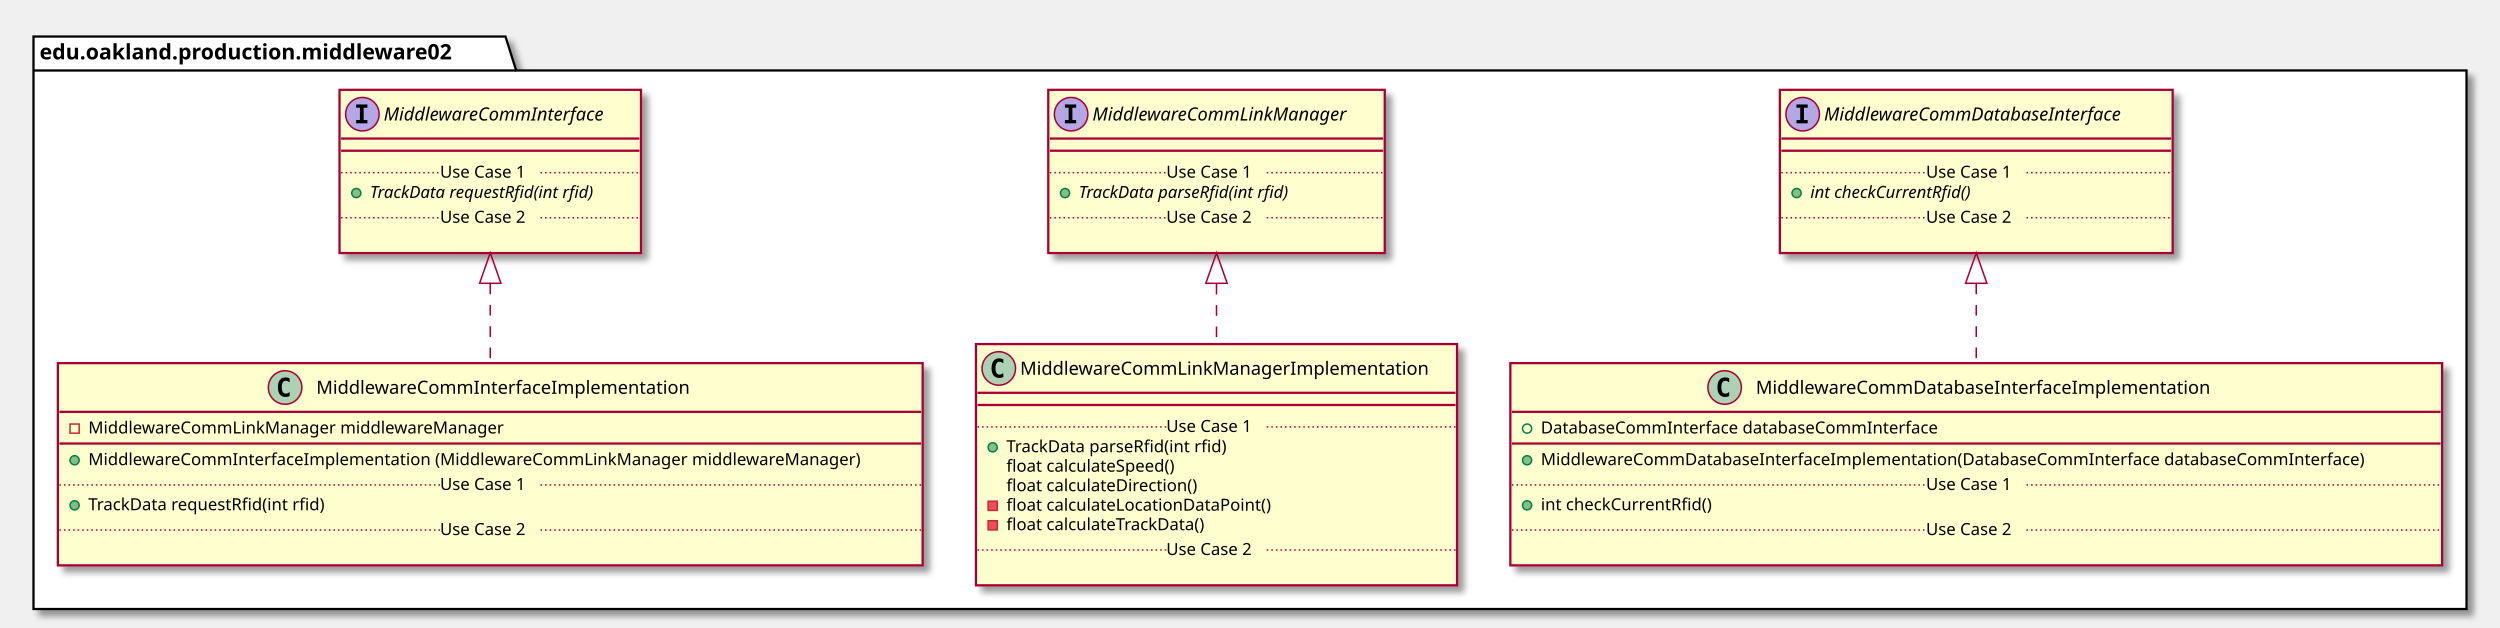
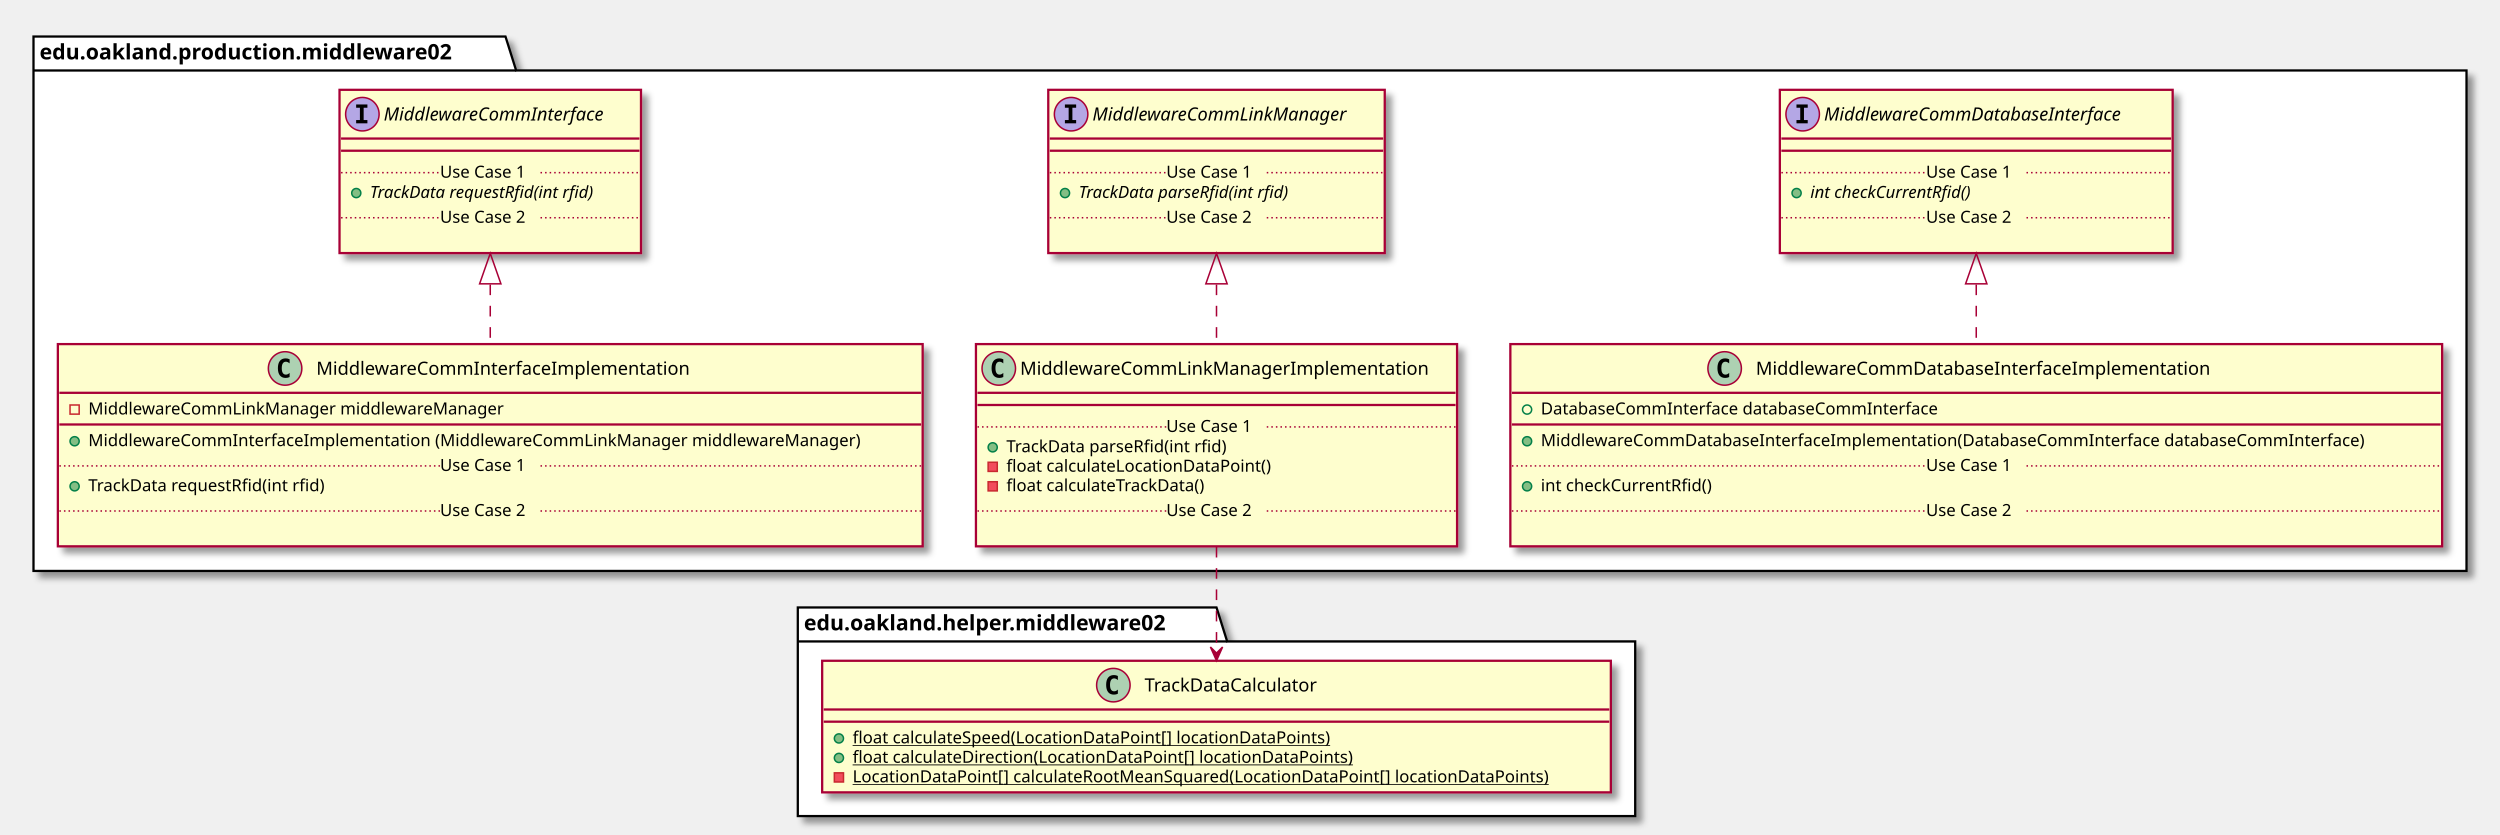
- <svg xmlns="http://www.w3.org/2000/svg" contentScriptType="application/ecmascript" contentStyleType="text/css" height="412px" preserveAspectRatio="none" style="width:1642px;height:412px;" version="1.1" viewBox="0 0 1642 412" width="1642px" zoomAndPan="magnify">
+ <svg xmlns="http://www.w3.org/2000/svg" contentScriptType="application/ecmascript" contentStyleType="text/css" height="548px" preserveAspectRatio="none" style="width:1642px;height:548px;" version="1.1" viewBox="0 0 1642 548" width="1642px" zoomAndPan="magnify">
  <defs>
-     <filter height="300%" id="f1nu2raortmcuw" width="300%" x="-1" y="-1">
+     <filter height="300%" id="fmnks14vt1cg4" width="300%" x="-1" y="-1">
      <feGaussianBlur result="blurOut" stdDeviation="2.0" />
      <feColorMatrix in="blurOut" result="blurOut2" type="matrix" values="0 0 0 0 0 0 0 0 0 0 0 0 0 0 0 0 0 0 .4 0" />
      <feOffset dx="4.0" dy="4.0" in="blurOut2" result="blurOut3" />
      <feBlend in="SourceGraphic" in2="blurOut3" mode="normal" />
    </filter>
  </defs>
  <g>
-     <polygon fill="#FFFFFF" filter="url(#f1nu2raortmcuw)" points="22,24,332,24,339,46.297,1620,46.297,1620,400,22,400,22,24" style="stroke: #000000; stroke-width: 1.5;" />
+     <polygon fill="#FFFFFF" filter="url(#fmnks14vt1cg4)" points="22,24,332,24,339,46.297,1620,46.297,1620,375,22,375,22,24" style="stroke: #000000; stroke-width: 1.5;" />
    <line style="stroke: #000000; stroke-width: 1.5;" x1="22" x2="339" y1="46.297" y2="46.297" />
    <text fill="#000000" font-family="sans-serif" font-size="14" font-weight="bold" lengthAdjust="spacingAndGlyphs" textLength="304" x="26" y="38.995">edu.oakland.production.middleware02</text>
-     <rect fill="#FEFECE" filter="url(#f1nu2raortmcuw)" height="107.219" id="MiddlewareCommInterface" style="stroke: #A80036; stroke-width: 1.5;" width="198" x="223" y="59" />
+     <polygon fill="#FFFFFF" filter="url(#fmnks14vt1cg4)" points="524,399,799,399,806,421.297,1074,421.297,1074,536,524,536,524,399" style="stroke: #000000; stroke-width: 1.5;" />
+     <line style="stroke: #000000; stroke-width: 1.5;" x1="524" x2="806" y1="421.297" y2="421.297" />
+     <text fill="#000000" font-family="sans-serif" font-size="14" font-weight="bold" lengthAdjust="spacingAndGlyphs" textLength="269" x="528" y="413.995">edu.oakland.helper.middleware02</text>
+     <rect fill="#FEFECE" filter="url(#fmnks14vt1cg4)" height="107.219" id="MiddlewareCommInterface" style="stroke: #A80036; stroke-width: 1.5;" width="198" x="223" y="59" />
    <ellipse cx="238" cy="75" fill="#B4A7E5" rx="11" ry="11" style="stroke: #A80036; stroke-width: 1.0;" />
    <path d="M233.922,70.766 L233.922,68.609 L241.312,68.609 L241.312,70.766 L238.844,70.766 L238.844,78.844 L241.312,78.844 L241.312,81 L233.922,81 L233.922,78.844 L236.391,78.844 L236.391,70.766 L233.922,70.766 Z " />
    <text fill="#000000" font-family="sans-serif" font-size="12" font-style="italic" lengthAdjust="spacingAndGlyphs" textLength="166" x="252" y="79.154">MiddlewareCommInterface</text>
    <line style="stroke: #A80036; stroke-width: 1.5;" x1="224" x2="420" y1="91" y2="91" />
    <line style="stroke: #A80036; stroke-width: 1.5;" x1="224" x2="420" y1="99" y2="99" />
    <ellipse cx="234" cy="126.805" fill="#84BE84" rx="3" ry="3" style="stroke: #038048; stroke-width: 1.0;" />
    <text fill="#000000" font-family="sans-serif" font-size="11" font-style="italic" lengthAdjust="spacingAndGlyphs" textLength="171" x="243" y="130.015">TrackData requestRfid(int rfid)</text>
    <line style="stroke: #A80036; stroke-width: 1.0; stroke-dasharray: 1.0,2.0;" x1="224" x2="289" y1="113.402" y2="113.402" />
    <text fill="#000000" font-family="sans-serif" font-size="11" lengthAdjust="spacingAndGlyphs" textLength="66" x="289" y="116.71">Use Case 1</text>
    <line style="stroke: #A80036; stroke-width: 1.0; stroke-dasharray: 1.0,2.0;" x1="355" x2="420" y1="113.402" y2="113.402" />
    <text fill="#000000" font-family="sans-serif" font-size="11" lengthAdjust="spacingAndGlyphs" textLength="0" x="233" y="159.625" />
    <line style="stroke: #A80036; stroke-width: 1.0; stroke-dasharray: 1.0,2.0;" x1="224" x2="289" y1="143.012" y2="143.012" />
    <text fill="#000000" font-family="sans-serif" font-size="11" lengthAdjust="spacingAndGlyphs" textLength="66" x="289" y="146.32">Use Case 2</text>
    <line style="stroke: #A80036; stroke-width: 1.0; stroke-dasharray: 1.0,2.0;" x1="355" x2="420" y1="143.012" y2="143.012" />
-     <rect fill="#FEFECE" filter="url(#f1nu2raortmcuw)" height="107.219" id="MiddlewareCommLinkManager" style="stroke: #A80036; stroke-width: 1.5;" width="221" x="688.5" y="59" />
+     <rect fill="#FEFECE" filter="url(#fmnks14vt1cg4)" height="107.219" id="MiddlewareCommLinkManager" style="stroke: #A80036; stroke-width: 1.5;" width="221" x="688.5" y="59" />
    <ellipse cx="703.5" cy="75" fill="#B4A7E5" rx="11" ry="11" style="stroke: #A80036; stroke-width: 1.0;" />
    <path d="M699.422,70.766 L699.422,68.609 L706.812,68.609 L706.812,70.766 L704.344,70.766 L704.344,78.844 L706.812,78.844 L706.812,81 L699.422,81 L699.422,78.844 L701.891,78.844 L701.891,70.766 L699.422,70.766 Z " />
    <text fill="#000000" font-family="sans-serif" font-size="12" font-style="italic" lengthAdjust="spacingAndGlyphs" textLength="189" x="717.5" y="79.154">MiddlewareCommLinkManager</text>
    <line style="stroke: #A80036; stroke-width: 1.5;" x1="689.5" x2="908.5" y1="91" y2="91" />
    <line style="stroke: #A80036; stroke-width: 1.5;" x1="689.5" x2="908.5" y1="99" y2="99" />
    <ellipse cx="699.5" cy="126.805" fill="#84BE84" rx="3" ry="3" style="stroke: #038048; stroke-width: 1.0;" />
    <text fill="#000000" font-family="sans-serif" font-size="11" font-style="italic" lengthAdjust="spacingAndGlyphs" textLength="160" x="708.5" y="130.015">TrackData parseRfid(int rfid)</text>
    <line style="stroke: #A80036; stroke-width: 1.0; stroke-dasharray: 1.0,2.0;" x1="689.5" x2="766" y1="113.402" y2="113.402" />
    <text fill="#000000" font-family="sans-serif" font-size="11" lengthAdjust="spacingAndGlyphs" textLength="66" x="766" y="116.71">Use Case 1</text>
    <line style="stroke: #A80036; stroke-width: 1.0; stroke-dasharray: 1.0,2.0;" x1="832" x2="908.5" y1="113.402" y2="113.402" />
    <text fill="#000000" font-family="sans-serif" font-size="11" lengthAdjust="spacingAndGlyphs" textLength="0" x="698.5" y="159.625" />
    <line style="stroke: #A80036; stroke-width: 1.0; stroke-dasharray: 1.0,2.0;" x1="689.5" x2="766" y1="143.012" y2="143.012" />
    <text fill="#000000" font-family="sans-serif" font-size="11" lengthAdjust="spacingAndGlyphs" textLength="66" x="766" y="146.32">Use Case 2</text>
    <line style="stroke: #A80036; stroke-width: 1.0; stroke-dasharray: 1.0,2.0;" x1="832" x2="908.5" y1="143.012" y2="143.012" />
-     <rect fill="#FEFECE" filter="url(#f1nu2raortmcuw)" height="107.219" id="MiddlewareCommDatabaseInterface" style="stroke: #A80036; stroke-width: 1.5;" width="258" x="1169" y="59" />
+     <rect fill="#FEFECE" filter="url(#fmnks14vt1cg4)" height="107.219" id="MiddlewareCommDatabaseInterface" style="stroke: #A80036; stroke-width: 1.5;" width="258" x="1169" y="59" />
    <ellipse cx="1184" cy="75" fill="#B4A7E5" rx="11" ry="11" style="stroke: #A80036; stroke-width: 1.0;" />
    <path d="M1179.922,70.766 L1179.922,68.609 L1187.312,68.609 L1187.312,70.766 L1184.844,70.766 L1184.844,78.844 L1187.312,78.844 L1187.312,81 L1179.922,81 L1179.922,78.844 L1182.391,78.844 L1182.391,70.766 L1179.922,70.766 Z " />
    <text fill="#000000" font-family="sans-serif" font-size="12" font-style="italic" lengthAdjust="spacingAndGlyphs" textLength="226" x="1198" y="79.154">MiddlewareCommDatabaseInterface</text>
    <line style="stroke: #A80036; stroke-width: 1.5;" x1="1170" x2="1426" y1="91" y2="91" />
    <line style="stroke: #A80036; stroke-width: 1.5;" x1="1170" x2="1426" y1="99" y2="99" />
    <ellipse cx="1180" cy="126.805" fill="#84BE84" rx="3" ry="3" style="stroke: #038048; stroke-width: 1.0;" />
    <text fill="#000000" font-family="sans-serif" font-size="11" font-style="italic" lengthAdjust="spacingAndGlyphs" textLength="123" x="1189" y="130.015">int checkCurrentRfid()</text>
    <line style="stroke: #A80036; stroke-width: 1.0; stroke-dasharray: 1.0,2.0;" x1="1170" x2="1265" y1="113.402" y2="113.402" />
    <text fill="#000000" font-family="sans-serif" font-size="11" lengthAdjust="spacingAndGlyphs" textLength="66" x="1265" y="116.71">Use Case 1</text>
    <line style="stroke: #A80036; stroke-width: 1.0; stroke-dasharray: 1.0,2.0;" x1="1331" x2="1426" y1="113.402" y2="113.402" />
    <text fill="#000000" font-family="sans-serif" font-size="11" lengthAdjust="spacingAndGlyphs" textLength="0" x="1179" y="159.625" />
    <line style="stroke: #A80036; stroke-width: 1.0; stroke-dasharray: 1.0,2.0;" x1="1170" x2="1265" y1="143.012" y2="143.012" />
    <text fill="#000000" font-family="sans-serif" font-size="11" lengthAdjust="spacingAndGlyphs" textLength="66" x="1265" y="146.32">Use Case 2</text>
    <line style="stroke: #A80036; stroke-width: 1.0; stroke-dasharray: 1.0,2.0;" x1="1331" x2="1426" y1="143.012" y2="143.012" />
-     <rect fill="#FEFECE" filter="url(#f1nu2raortmcuw)" height="132.828" id="MiddlewareCommInterfaceImplementation" style="stroke: #A80036; stroke-width: 1.5;" width="568" x="38" y="238.5" />
-     <ellipse cx="187.25" cy="254.5" fill="#ADD1B2" rx="11" ry="11" style="stroke: #A80036; stroke-width: 1.0;" />
-     <path d="M190.219,260.141 Q189.641,260.438 189,260.578 Q188.359,260.734 187.656,260.734 Q185.156,260.734 183.828,259.094 Q182.516,257.438 182.516,254.312 Q182.516,251.188 183.828,249.531 Q185.156,247.875 187.656,247.875 Q188.359,247.875 189,248.031 Q189.656,248.188 190.219,248.484 L190.219,251.203 Q189.594,250.625 189,250.359 Q188.406,250.078 187.781,250.078 Q186.438,250.078 185.75,251.156 Q185.062,252.219 185.062,254.312 Q185.062,256.406 185.75,257.484 Q186.438,258.547 187.781,258.547 Q188.406,258.547 189,258.281 Q189.594,258 190.219,257.422 L190.219,260.141 Z " />
-     <text fill="#000000" font-family="sans-serif" font-size="12" lengthAdjust="spacingAndGlyphs" textLength="261" x="207.75" y="258.654">MiddlewareCommInterfaceImplementation</text>
-     <line style="stroke: #A80036; stroke-width: 1.5;" x1="39" x2="605" y1="270.5" y2="270.5" />
-     <rect fill="none" height="6" style="stroke: #C82930; stroke-width: 1.0;" width="6" x="46" y="278.5" />
-     <text fill="#000000" font-family="sans-serif" font-size="11" lengthAdjust="spacingAndGlyphs" textLength="291" x="58" y="284.71">MiddlewareCommLinkManager middlewareManager</text>
-     <line style="stroke: #A80036; stroke-width: 1.5;" x1="39" x2="605" y1="291.305" y2="291.305" />
-     <ellipse cx="49" cy="302.305" fill="#84BE84" rx="3" ry="3" style="stroke: #038048; stroke-width: 1.0;" />
-     <text fill="#000000" font-family="sans-serif" font-size="11" lengthAdjust="spacingAndGlyphs" textLength="542" x="58" y="305.515">MiddlewareCommInterfaceImplementation (MiddlewareCommLinkManager middlewareManager)</text>
-     <ellipse cx="49" cy="331.914" fill="#84BE84" rx="3" ry="3" style="stroke: #038048; stroke-width: 1.0;" />
-     <text fill="#000000" font-family="sans-serif" font-size="11" lengthAdjust="spacingAndGlyphs" textLength="171" x="58" y="335.125">TrackData requestRfid(int rfid)</text>
-     <line style="stroke: #A80036; stroke-width: 1.0; stroke-dasharray: 1.0,2.0;" x1="39" x2="289" y1="318.512" y2="318.512" />
-     <text fill="#000000" font-family="sans-serif" font-size="11" lengthAdjust="spacingAndGlyphs" textLength="66" x="289" y="321.82">Use Case 1</text>
-     <line style="stroke: #A80036; stroke-width: 1.0; stroke-dasharray: 1.0,2.0;" x1="355" x2="605" y1="318.512" y2="318.512" />
-     <text fill="#000000" font-family="sans-serif" font-size="11" lengthAdjust="spacingAndGlyphs" textLength="0" x="48" y="364.734" />
-     <line style="stroke: #A80036; stroke-width: 1.0; stroke-dasharray: 1.0,2.0;" x1="39" x2="289" y1="348.121" y2="348.121" />
-     <text fill="#000000" font-family="sans-serif" font-size="11" lengthAdjust="spacingAndGlyphs" textLength="66" x="289" y="351.429">Use Case 2</text>
-     <line style="stroke: #A80036; stroke-width: 1.0; stroke-dasharray: 1.0,2.0;" x1="355" x2="605" y1="348.121" y2="348.121" />
-     <rect fill="#FEFECE" filter="url(#f1nu2raortmcuw)" height="158.438" id="MiddlewareCommLinkManagerImplementation" style="stroke: #A80036; stroke-width: 1.5;" width="316" x="641" y="226" />
+     <rect fill="#FEFECE" filter="url(#fmnks14vt1cg4)" height="132.828" id="MiddlewareCommInterfaceImplementation" style="stroke: #A80036; stroke-width: 1.5;" width="568" x="38" y="226" />
+     <ellipse cx="187.25" cy="242" fill="#ADD1B2" rx="11" ry="11" style="stroke: #A80036; stroke-width: 1.0;" />
+     <path d="M190.219,247.641 Q189.641,247.938 189,248.078 Q188.359,248.234 187.656,248.234 Q185.156,248.234 183.828,246.594 Q182.516,244.938 182.516,241.812 Q182.516,238.688 183.828,237.031 Q185.156,235.375 187.656,235.375 Q188.359,235.375 189,235.531 Q189.656,235.688 190.219,235.984 L190.219,238.703 Q189.594,238.125 189,237.859 Q188.406,237.578 187.781,237.578 Q186.438,237.578 185.75,238.656 Q185.062,239.719 185.062,241.812 Q185.062,243.906 185.75,244.984 Q186.438,246.047 187.781,246.047 Q188.406,246.047 189,245.781 Q189.594,245.5 190.219,244.922 L190.219,247.641 Z " />
+     <text fill="#000000" font-family="sans-serif" font-size="12" lengthAdjust="spacingAndGlyphs" textLength="261" x="207.75" y="246.154">MiddlewareCommInterfaceImplementation</text>
+     <line style="stroke: #A80036; stroke-width: 1.5;" x1="39" x2="605" y1="258" y2="258" />
+     <rect fill="none" height="6" style="stroke: #C82930; stroke-width: 1.0;" width="6" x="46" y="266" />
+     <text fill="#000000" font-family="sans-serif" font-size="11" lengthAdjust="spacingAndGlyphs" textLength="291" x="58" y="272.21">MiddlewareCommLinkManager middlewareManager</text>
+     <line style="stroke: #A80036; stroke-width: 1.5;" x1="39" x2="605" y1="278.805" y2="278.805" />
+     <ellipse cx="49" cy="289.805" fill="#84BE84" rx="3" ry="3" style="stroke: #038048; stroke-width: 1.0;" />
+     <text fill="#000000" font-family="sans-serif" font-size="11" lengthAdjust="spacingAndGlyphs" textLength="542" x="58" y="293.015">MiddlewareCommInterfaceImplementation (MiddlewareCommLinkManager middlewareManager)</text>
+     <ellipse cx="49" cy="319.414" fill="#84BE84" rx="3" ry="3" style="stroke: #038048; stroke-width: 1.0;" />
+     <text fill="#000000" font-family="sans-serif" font-size="11" lengthAdjust="spacingAndGlyphs" textLength="171" x="58" y="322.625">TrackData requestRfid(int rfid)</text>
+     <line style="stroke: #A80036; stroke-width: 1.0; stroke-dasharray: 1.0,2.0;" x1="39" x2="289" y1="306.012" y2="306.012" />
+     <text fill="#000000" font-family="sans-serif" font-size="11" lengthAdjust="spacingAndGlyphs" textLength="66" x="289" y="309.32">Use Case 1</text>
+     <line style="stroke: #A80036; stroke-width: 1.0; stroke-dasharray: 1.0,2.0;" x1="355" x2="605" y1="306.012" y2="306.012" />
+     <text fill="#000000" font-family="sans-serif" font-size="11" lengthAdjust="spacingAndGlyphs" textLength="0" x="48" y="352.234" />
+     <line style="stroke: #A80036; stroke-width: 1.0; stroke-dasharray: 1.0,2.0;" x1="39" x2="289" y1="335.621" y2="335.621" />
+     <text fill="#000000" font-family="sans-serif" font-size="11" lengthAdjust="spacingAndGlyphs" textLength="66" x="289" y="338.929">Use Case 2</text>
+     <line style="stroke: #A80036; stroke-width: 1.0; stroke-dasharray: 1.0,2.0;" x1="355" x2="605" y1="335.621" y2="335.621" />
+     <rect fill="#FEFECE" filter="url(#fmnks14vt1cg4)" height="132.828" id="MiddlewareCommLinkManagerImplementation" style="stroke: #A80036; stroke-width: 1.5;" width="316" x="641" y="226" />
    <ellipse cx="656" cy="242" fill="#ADD1B2" rx="11" ry="11" style="stroke: #A80036; stroke-width: 1.0;" />
    <path d="M658.969,247.641 Q658.391,247.938 657.75,248.078 Q657.109,248.234 656.406,248.234 Q653.906,248.234 652.578,246.594 Q651.266,244.938 651.266,241.812 Q651.266,238.688 652.578,237.031 Q653.906,235.375 656.406,235.375 Q657.109,235.375 657.75,235.531 Q658.406,235.688 658.969,235.984 L658.969,238.703 Q658.344,238.125 657.75,237.859 Q657.156,237.578 656.531,237.578 Q655.188,237.578 654.5,238.656 Q653.812,239.719 653.812,241.812 Q653.812,243.906 654.5,244.984 Q655.188,246.047 656.531,246.047 Q657.156,246.047 657.75,245.781 Q658.344,245.5 658.969,244.922 L658.969,247.641 Z " />
    <text fill="#000000" font-family="sans-serif" font-size="12" lengthAdjust="spacingAndGlyphs" textLength="284" x="670" y="246.154">MiddlewareCommLinkManagerImplementation</text>
    <line style="stroke: #A80036; stroke-width: 1.5;" x1="642" x2="956" y1="258" y2="258" />
    <line style="stroke: #A80036; stroke-width: 1.5;" x1="642" x2="956" y1="266" y2="266" />
    <ellipse cx="652" cy="293.805" fill="#84BE84" rx="3" ry="3" style="stroke: #038048; stroke-width: 1.0;" />
    <text fill="#000000" font-family="sans-serif" font-size="11" lengthAdjust="spacingAndGlyphs" textLength="160" x="661" y="297.015">TrackData parseRfid(int rfid)</text>
-     <text fill="#000000" font-family="sans-serif" font-size="11" lengthAdjust="spacingAndGlyphs" textLength="123" x="661" y="309.82">float calculateSpeed()</text>
-     <text fill="#000000" font-family="sans-serif" font-size="11" lengthAdjust="spacingAndGlyphs" textLength="137" x="661" y="322.625">float calculateDirection()</text>
-     <rect fill="#F24D5C" height="6" style="stroke: #C82930; stroke-width: 1.0;" width="6" x="649" y="329.219" />
-     <text fill="#000000" font-family="sans-serif" font-size="11" lengthAdjust="spacingAndGlyphs" textLength="188" x="661" y="335.429">float calculateLocationDataPoint()</text>
-     <rect fill="#F24D5C" height="6" style="stroke: #C82930; stroke-width: 1.0;" width="6" x="649" y="342.023" />
-     <text fill="#000000" font-family="sans-serif" font-size="11" lengthAdjust="spacingAndGlyphs" textLength="144" x="661" y="348.234">float calculateTrackData()</text>
+     <rect fill="#F24D5C" height="6" style="stroke: #C82930; stroke-width: 1.0;" width="6" x="649" y="303.609" />
+     <text fill="#000000" font-family="sans-serif" font-size="11" lengthAdjust="spacingAndGlyphs" textLength="188" x="661" y="309.82">float calculateLocationDataPoint()</text>
+     <rect fill="#F24D5C" height="6" style="stroke: #C82930; stroke-width: 1.0;" width="6" x="649" y="316.414" />
+     <text fill="#000000" font-family="sans-serif" font-size="11" lengthAdjust="spacingAndGlyphs" textLength="144" x="661" y="322.625">float calculateTrackData()</text>
    <line style="stroke: #A80036; stroke-width: 1.0; stroke-dasharray: 1.0,2.0;" x1="642" x2="766" y1="280.402" y2="280.402" />
    <text fill="#000000" font-family="sans-serif" font-size="11" lengthAdjust="spacingAndGlyphs" textLength="66" x="766" y="283.71">Use Case 1</text>
    <line style="stroke: #A80036; stroke-width: 1.0; stroke-dasharray: 1.0,2.0;" x1="832" x2="956" y1="280.402" y2="280.402" />
-     <text fill="#000000" font-family="sans-serif" font-size="11" lengthAdjust="spacingAndGlyphs" textLength="0" x="651" y="377.843" />
-     <line style="stroke: #A80036; stroke-width: 1.0; stroke-dasharray: 1.0,2.0;" x1="642" x2="766" y1="361.231" y2="361.231" />
-     <text fill="#000000" font-family="sans-serif" font-size="11" lengthAdjust="spacingAndGlyphs" textLength="66" x="766" y="364.539">Use Case 2</text>
-     <line style="stroke: #A80036; stroke-width: 1.0; stroke-dasharray: 1.0,2.0;" x1="832" x2="956" y1="361.231" y2="361.231" />
-     <rect fill="#FEFECE" filter="url(#f1nu2raortmcuw)" height="132.828" id="MiddlewareCommDatabaseInterfaceImplementation" style="stroke: #A80036; stroke-width: 1.5;" width="612" x="992" y="238.5" />
-     <ellipse cx="1132.75" cy="254.5" fill="#ADD1B2" rx="11" ry="11" style="stroke: #A80036; stroke-width: 1.0;" />
-     <path d="M1135.719,260.141 Q1135.141,260.438 1134.5,260.578 Q1133.859,260.734 1133.156,260.734 Q1130.656,260.734 1129.328,259.094 Q1128.016,257.438 1128.016,254.312 Q1128.016,251.188 1129.328,249.531 Q1130.656,247.875 1133.156,247.875 Q1133.859,247.875 1134.5,248.031 Q1135.156,248.188 1135.719,248.484 L1135.719,251.203 Q1135.094,250.625 1134.5,250.359 Q1133.906,250.078 1133.281,250.078 Q1131.938,250.078 1131.25,251.156 Q1130.562,252.219 1130.562,254.312 Q1130.562,256.406 1131.25,257.484 Q1131.938,258.547 1133.281,258.547 Q1133.906,258.547 1134.5,258.281 Q1135.094,258 1135.719,257.422 L1135.719,260.141 Z " />
-     <text fill="#000000" font-family="sans-serif" font-size="12" lengthAdjust="spacingAndGlyphs" textLength="322" x="1153.25" y="258.654">MiddlewareCommDatabaseInterfaceImplementation</text>
-     <line style="stroke: #A80036; stroke-width: 1.5;" x1="993" x2="1603" y1="270.5" y2="270.5" />
-     <ellipse cx="1003" cy="281.5" fill="none" rx="3" ry="3" style="stroke: #038048; stroke-width: 1.0;" />
-     <text fill="#000000" font-family="sans-serif" font-size="11" lengthAdjust="spacingAndGlyphs" textLength="285" x="1012" y="284.71">DatabaseCommInterface databaseCommInterface</text>
-     <line style="stroke: #A80036; stroke-width: 1.5;" x1="993" x2="1603" y1="291.305" y2="291.305" />
-     <ellipse cx="1003" cy="302.305" fill="#84BE84" rx="3" ry="3" style="stroke: #038048; stroke-width: 1.0;" />
-     <text fill="#000000" font-family="sans-serif" font-size="11" lengthAdjust="spacingAndGlyphs" textLength="586" x="1012" y="305.515">MiddlewareCommDatabaseInterfaceImplementation(DatabaseCommInterface databaseCommInterface)</text>
-     <ellipse cx="1003" cy="331.914" fill="#84BE84" rx="3" ry="3" style="stroke: #038048; stroke-width: 1.0;" />
-     <text fill="#000000" font-family="sans-serif" font-size="11" lengthAdjust="spacingAndGlyphs" textLength="122" x="1012" y="335.125">int checkCurrentRfid()</text>
-     <line style="stroke: #A80036; stroke-width: 1.0; stroke-dasharray: 1.0,2.0;" x1="993" x2="1265" y1="318.512" y2="318.512" />
-     <text fill="#000000" font-family="sans-serif" font-size="11" lengthAdjust="spacingAndGlyphs" textLength="66" x="1265" y="321.82">Use Case 1</text>
-     <line style="stroke: #A80036; stroke-width: 1.0; stroke-dasharray: 1.0,2.0;" x1="1331" x2="1603" y1="318.512" y2="318.512" />
-     <text fill="#000000" font-family="sans-serif" font-size="11" lengthAdjust="spacingAndGlyphs" textLength="0" x="1002" y="364.734" />
-     <line style="stroke: #A80036; stroke-width: 1.0; stroke-dasharray: 1.0,2.0;" x1="993" x2="1265" y1="348.121" y2="348.121" />
-     <text fill="#000000" font-family="sans-serif" font-size="11" lengthAdjust="spacingAndGlyphs" textLength="66" x="1265" y="351.429">Use Case 2</text>
-     <line style="stroke: #A80036; stroke-width: 1.0; stroke-dasharray: 1.0,2.0;" x1="1331" x2="1603" y1="348.121" y2="348.121" />
-     <path d="M322,186.28 C322,203.4 322,221.56 322,238.35 " fill="none" id="MiddlewareCommInterface&lt;-MiddlewareCommInterfaceImplementation" style="stroke: #A80036; stroke-width: 1.0; stroke-dasharray: 7.0,7.0;" />
-     <polygon fill="none" points="315,186.06,322,166.06,329,186.06,315,186.06" style="stroke: #A80036; stroke-width: 1.0;" />
-     <path d="M799,186.41 C799,199.34 799,212.86 799,225.92 " fill="none" id="MiddlewareCommLinkManager&lt;-MiddlewareCommLinkManagerImplementation" style="stroke: #A80036; stroke-width: 1.0; stroke-dasharray: 7.0,7.0;" />
-     <polygon fill="none" points="792,186.06,799,166.06,806,186.06,792,186.06" style="stroke: #A80036; stroke-width: 1.0;" />
-     <path d="M1298,186.28 C1298,203.4 1298,221.56 1298,238.35 " fill="none" id="MiddlewareCommDatabaseInterface&lt;-MiddlewareCommDatabaseInterfaceImplementation" style="stroke: #A80036; stroke-width: 1.0; stroke-dasharray: 7.0,7.0;" />
-     <polygon fill="none" points="1291,186.06,1298,166.06,1305,186.06,1291,186.06" style="stroke: #A80036; stroke-width: 1.0;" />
+     <text fill="#000000" font-family="sans-serif" font-size="11" lengthAdjust="spacingAndGlyphs" textLength="0" x="651" y="352.234" />
+     <line style="stroke: #A80036; stroke-width: 1.0; stroke-dasharray: 1.0,2.0;" x1="642" x2="766" y1="335.621" y2="335.621" />
+     <text fill="#000000" font-family="sans-serif" font-size="11" lengthAdjust="spacingAndGlyphs" textLength="66" x="766" y="338.929">Use Case 2</text>
+     <line style="stroke: #A80036; stroke-width: 1.0; stroke-dasharray: 1.0,2.0;" x1="832" x2="956" y1="335.621" y2="335.621" />
+     <rect fill="#FEFECE" filter="url(#fmnks14vt1cg4)" height="132.828" id="MiddlewareCommDatabaseInterfaceImplementation" style="stroke: #A80036; stroke-width: 1.5;" width="612" x="992" y="226" />
+     <ellipse cx="1132.75" cy="242" fill="#ADD1B2" rx="11" ry="11" style="stroke: #A80036; stroke-width: 1.0;" />
+     <path d="M1135.719,247.641 Q1135.141,247.938 1134.5,248.078 Q1133.859,248.234 1133.156,248.234 Q1130.656,248.234 1129.328,246.594 Q1128.016,244.938 1128.016,241.812 Q1128.016,238.688 1129.328,237.031 Q1130.656,235.375 1133.156,235.375 Q1133.859,235.375 1134.5,235.531 Q1135.156,235.688 1135.719,235.984 L1135.719,238.703 Q1135.094,238.125 1134.5,237.859 Q1133.906,237.578 1133.281,237.578 Q1131.938,237.578 1131.25,238.656 Q1130.562,239.719 1130.562,241.812 Q1130.562,243.906 1131.25,244.984 Q1131.938,246.047 1133.281,246.047 Q1133.906,246.047 1134.5,245.781 Q1135.094,245.5 1135.719,244.922 L1135.719,247.641 Z " />
+     <text fill="#000000" font-family="sans-serif" font-size="12" lengthAdjust="spacingAndGlyphs" textLength="322" x="1153.25" y="246.154">MiddlewareCommDatabaseInterfaceImplementation</text>
+     <line style="stroke: #A80036; stroke-width: 1.5;" x1="993" x2="1603" y1="258" y2="258" />
+     <ellipse cx="1003" cy="269" fill="none" rx="3" ry="3" style="stroke: #038048; stroke-width: 1.0;" />
+     <text fill="#000000" font-family="sans-serif" font-size="11" lengthAdjust="spacingAndGlyphs" textLength="285" x="1012" y="272.21">DatabaseCommInterface databaseCommInterface</text>
+     <line style="stroke: #A80036; stroke-width: 1.5;" x1="993" x2="1603" y1="278.805" y2="278.805" />
+     <ellipse cx="1003" cy="289.805" fill="#84BE84" rx="3" ry="3" style="stroke: #038048; stroke-width: 1.0;" />
+     <text fill="#000000" font-family="sans-serif" font-size="11" lengthAdjust="spacingAndGlyphs" textLength="586" x="1012" y="293.015">MiddlewareCommDatabaseInterfaceImplementation(DatabaseCommInterface databaseCommInterface)</text>
+     <ellipse cx="1003" cy="319.414" fill="#84BE84" rx="3" ry="3" style="stroke: #038048; stroke-width: 1.0;" />
+     <text fill="#000000" font-family="sans-serif" font-size="11" lengthAdjust="spacingAndGlyphs" textLength="122" x="1012" y="322.625">int checkCurrentRfid()</text>
+     <line style="stroke: #A80036; stroke-width: 1.0; stroke-dasharray: 1.0,2.0;" x1="993" x2="1265" y1="306.012" y2="306.012" />
+     <text fill="#000000" font-family="sans-serif" font-size="11" lengthAdjust="spacingAndGlyphs" textLength="66" x="1265" y="309.32">Use Case 1</text>
+     <line style="stroke: #A80036; stroke-width: 1.0; stroke-dasharray: 1.0,2.0;" x1="1331" x2="1603" y1="306.012" y2="306.012" />
+     <text fill="#000000" font-family="sans-serif" font-size="11" lengthAdjust="spacingAndGlyphs" textLength="0" x="1002" y="352.234" />
+     <line style="stroke: #A80036; stroke-width: 1.0; stroke-dasharray: 1.0,2.0;" x1="993" x2="1265" y1="335.621" y2="335.621" />
+     <text fill="#000000" font-family="sans-serif" font-size="11" lengthAdjust="spacingAndGlyphs" textLength="66" x="1265" y="338.929">Use Case 2</text>
+     <line style="stroke: #A80036; stroke-width: 1.0; stroke-dasharray: 1.0,2.0;" x1="1331" x2="1603" y1="335.621" y2="335.621" />
+     <rect fill="#FEFECE" filter="url(#fmnks14vt1cg4)" height="86.414" id="TrackDataCalculator" style="stroke: #A80036; stroke-width: 1.5;" width="518" x="540" y="434" />
+     <ellipse cx="731.25" cy="450" fill="#ADD1B2" rx="11" ry="11" style="stroke: #A80036; stroke-width: 1.0;" />
+     <path d="M734.219,455.641 Q733.641,455.938 733,456.078 Q732.359,456.234 731.656,456.234 Q729.156,456.234 727.828,454.594 Q726.516,452.938 726.516,449.812 Q726.516,446.688 727.828,445.031 Q729.156,443.375 731.656,443.375 Q732.359,443.375 733,443.531 Q733.656,443.688 734.219,443.984 L734.219,446.703 Q733.594,446.125 733,445.859 Q732.406,445.578 731.781,445.578 Q730.438,445.578 729.75,446.656 Q729.062,447.719 729.062,449.812 Q729.062,451.906 729.75,452.984 Q730.438,454.047 731.781,454.047 Q732.406,454.047 733,453.781 Q733.594,453.5 734.219,452.922 L734.219,455.641 Z " />
+     <text fill="#000000" font-family="sans-serif" font-size="12" lengthAdjust="spacingAndGlyphs" textLength="127" x="751.75" y="454.154">TrackDataCalculator</text>
+     <line style="stroke: #A80036; stroke-width: 1.5;" x1="541" x2="1057" y1="466" y2="466" />
+     <line style="stroke: #A80036; stroke-width: 1.5;" x1="541" x2="1057" y1="474" y2="474" />
+     <ellipse cx="551" cy="485" fill="#84BE84" rx="3" ry="3" style="stroke: #038048; stroke-width: 1.0;" />
+     <text fill="#000000" font-family="sans-serif" font-size="11" lengthAdjust="spacingAndGlyphs" text-decoration="underline" textLength="341" x="560" y="488.21">float calculateSpeed(LocationDataPoint[] locationDataPoints)</text>
+     <ellipse cx="551" cy="497.805" fill="#84BE84" rx="3" ry="3" style="stroke: #038048; stroke-width: 1.0;" />
+     <text fill="#000000" font-family="sans-serif" font-size="11" lengthAdjust="spacingAndGlyphs" text-decoration="underline" textLength="355" x="560" y="501.015">float calculateDirection(LocationDataPoint[] locationDataPoints)</text>
+     <rect fill="#F24D5C" height="6" style="stroke: #C82930; stroke-width: 1.0;" width="6" x="548" y="507.609" />
+     <text fill="#000000" font-family="sans-serif" font-size="11" lengthAdjust="spacingAndGlyphs" text-decoration="underline" textLength="492" x="560" y="513.82">LocationDataPoint[] calculateRootMeanSquared(LocationDataPoint[] locationDataPoints)</text>
+     <path d="M322,186.86 C322,199.78 322,213.15 322,225.85 " fill="none" id="MiddlewareCommInterface&lt;-MiddlewareCommInterfaceImplementation" style="stroke: #A80036; stroke-width: 1.0; stroke-dasharray: 7.0,7.0;" />
+     <polygon fill="none" points="315,186.42,322,166.42,329,186.42,315,186.42" style="stroke: #A80036; stroke-width: 1.0;" />
+     <path d="M799,186.86 C799,199.78 799,213.15 799,225.85 " fill="none" id="MiddlewareCommLinkManager&lt;-MiddlewareCommLinkManagerImplementation" style="stroke: #A80036; stroke-width: 1.0; stroke-dasharray: 7.0,7.0;" />
+     <polygon fill="none" points="792,186.42,799,166.42,806,186.42,792,186.42" style="stroke: #A80036; stroke-width: 1.0;" />
+     <path d="M1298,186.86 C1298,199.78 1298,213.15 1298,225.85 " fill="none" id="MiddlewareCommDatabaseInterface&lt;-MiddlewareCommDatabaseInterfaceImplementation" style="stroke: #A80036; stroke-width: 1.0; stroke-dasharray: 7.0,7.0;" />
+     <polygon fill="none" points="1291,186.42,1298,166.42,1305,186.42,1291,186.42" style="stroke: #A80036; stroke-width: 1.0;" />
+     <path d="M799,359.13 C799,382.21 799,407.68 799,428.93 " fill="none" id="MiddlewareCommLinkManagerImplementation-&gt;TrackDataCalculator" style="stroke: #A80036; stroke-width: 1.0; stroke-dasharray: 7.0,7.0;" />
+     <polygon fill="#A80036" points="799,433.95,803,424.95,799,428.95,795,424.95,799,433.95" style="stroke: #A80036; stroke-width: 1.0;" />
  </g>
</svg>
